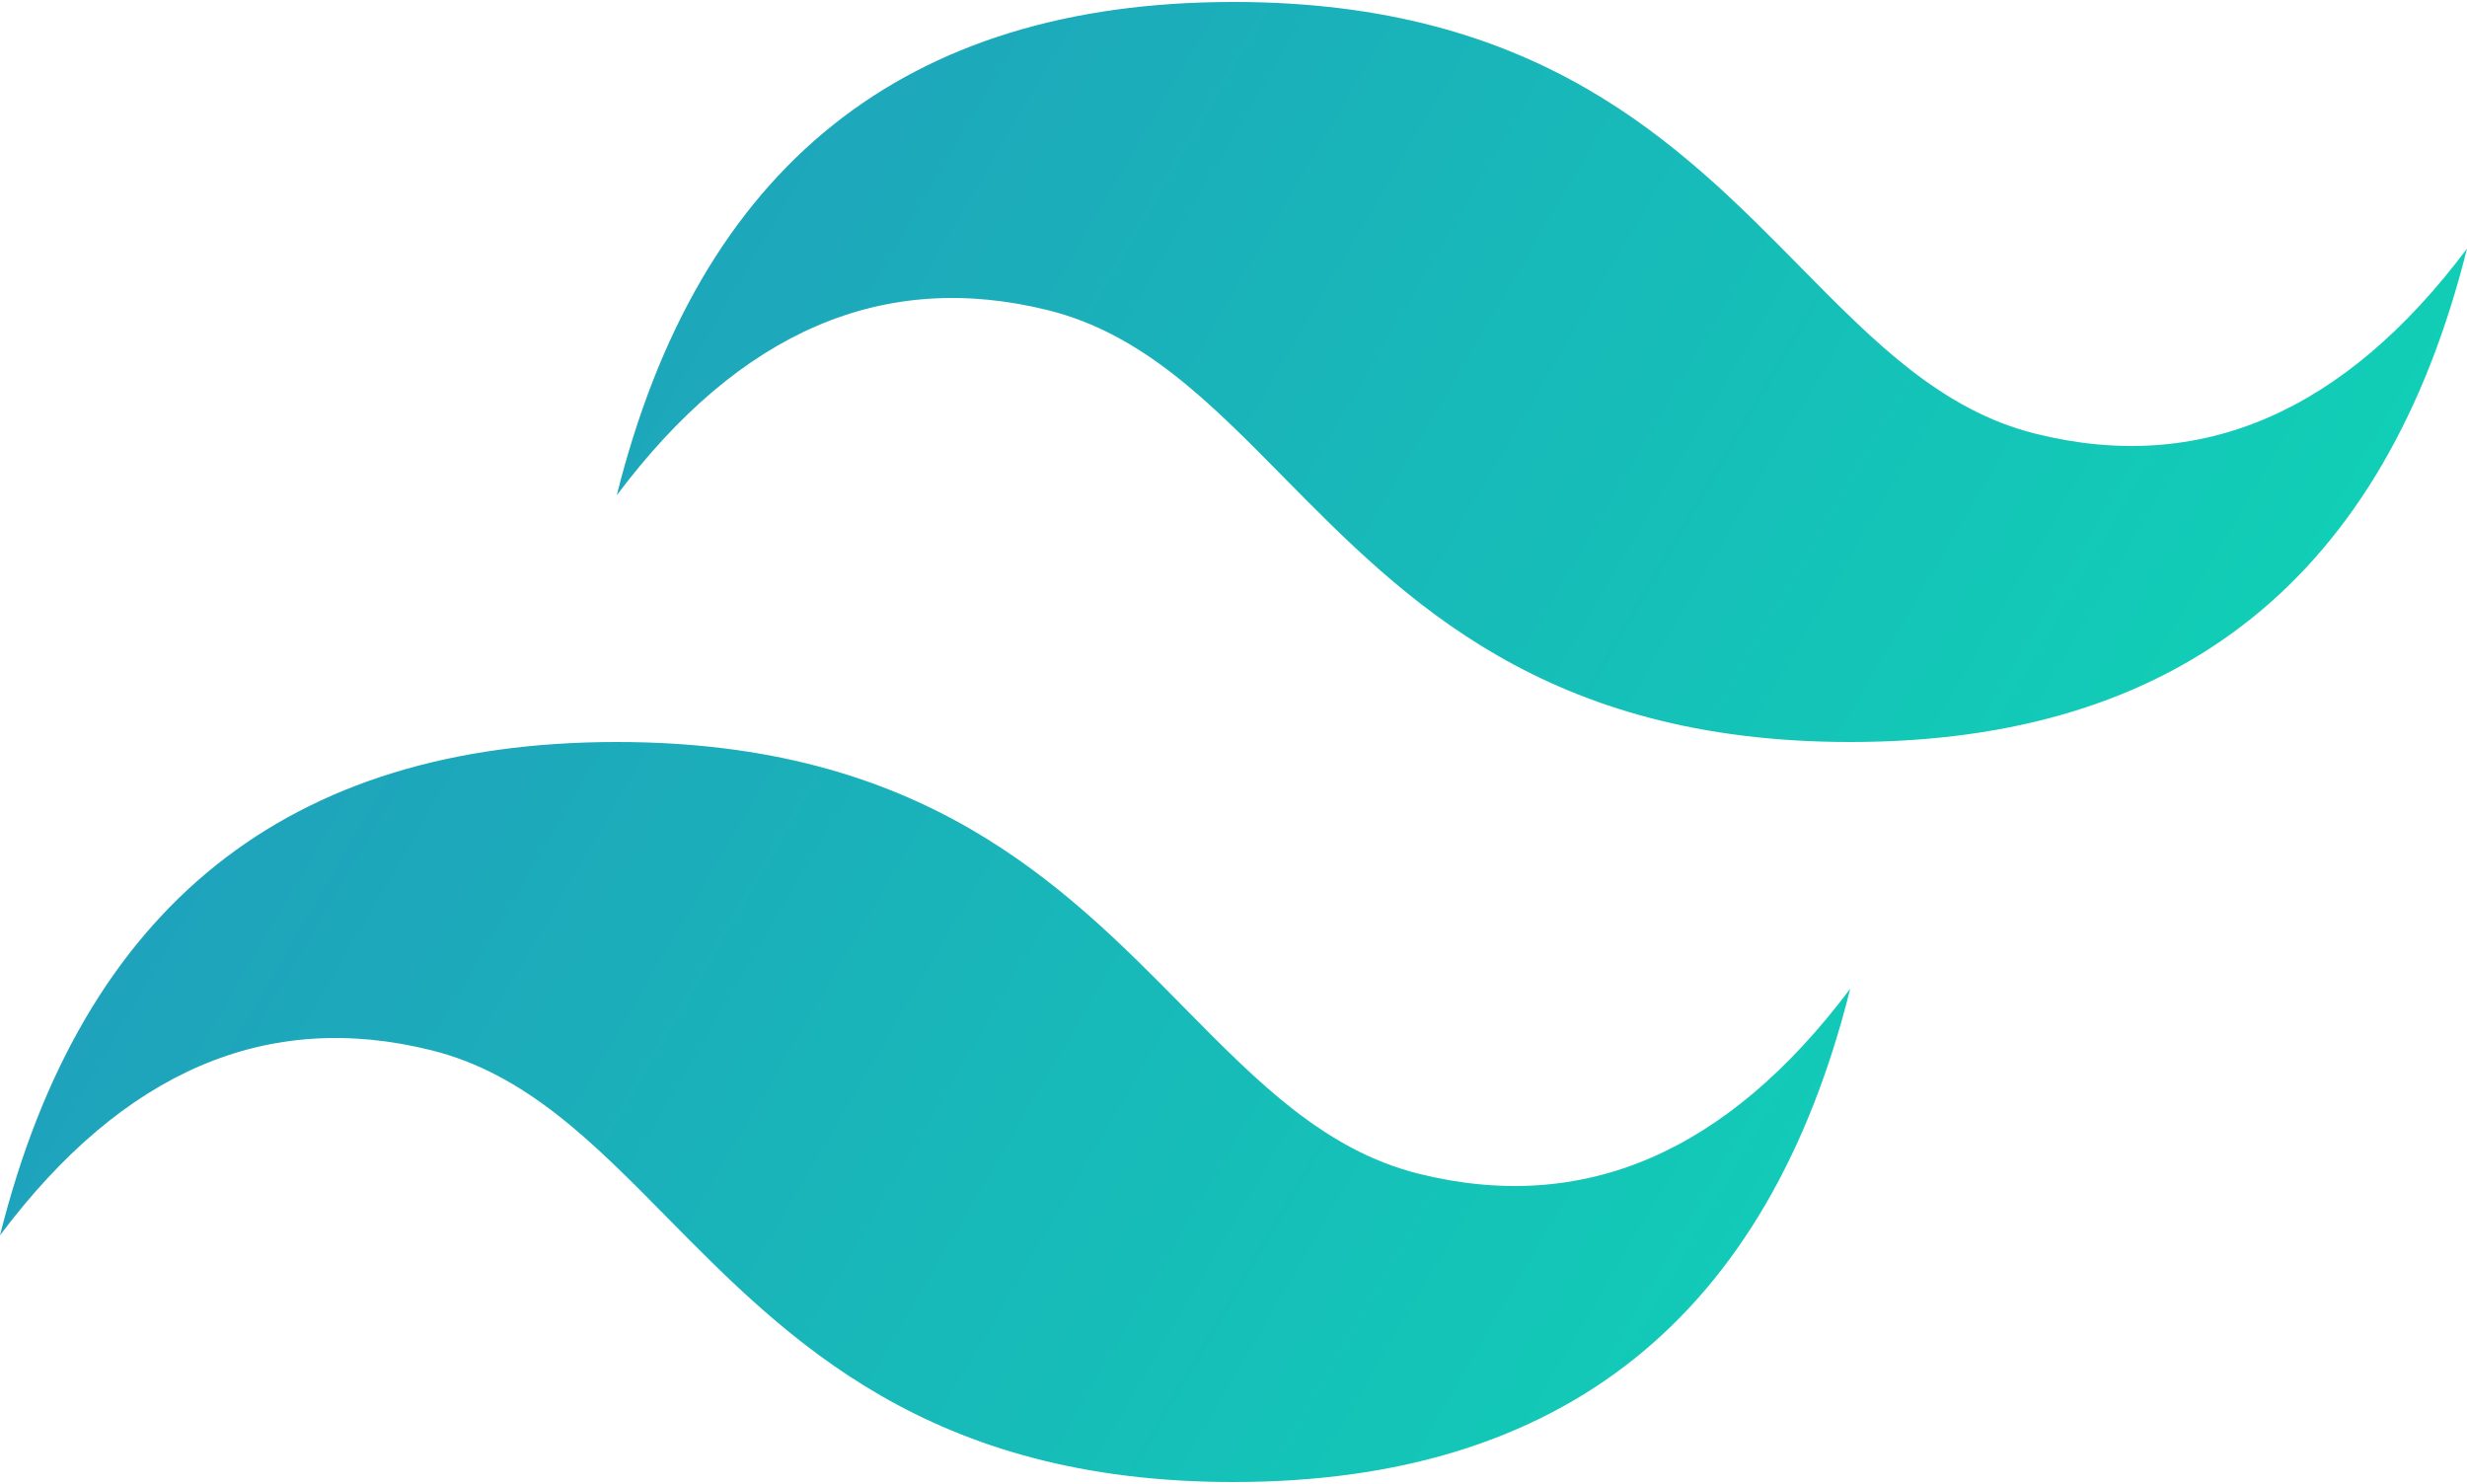
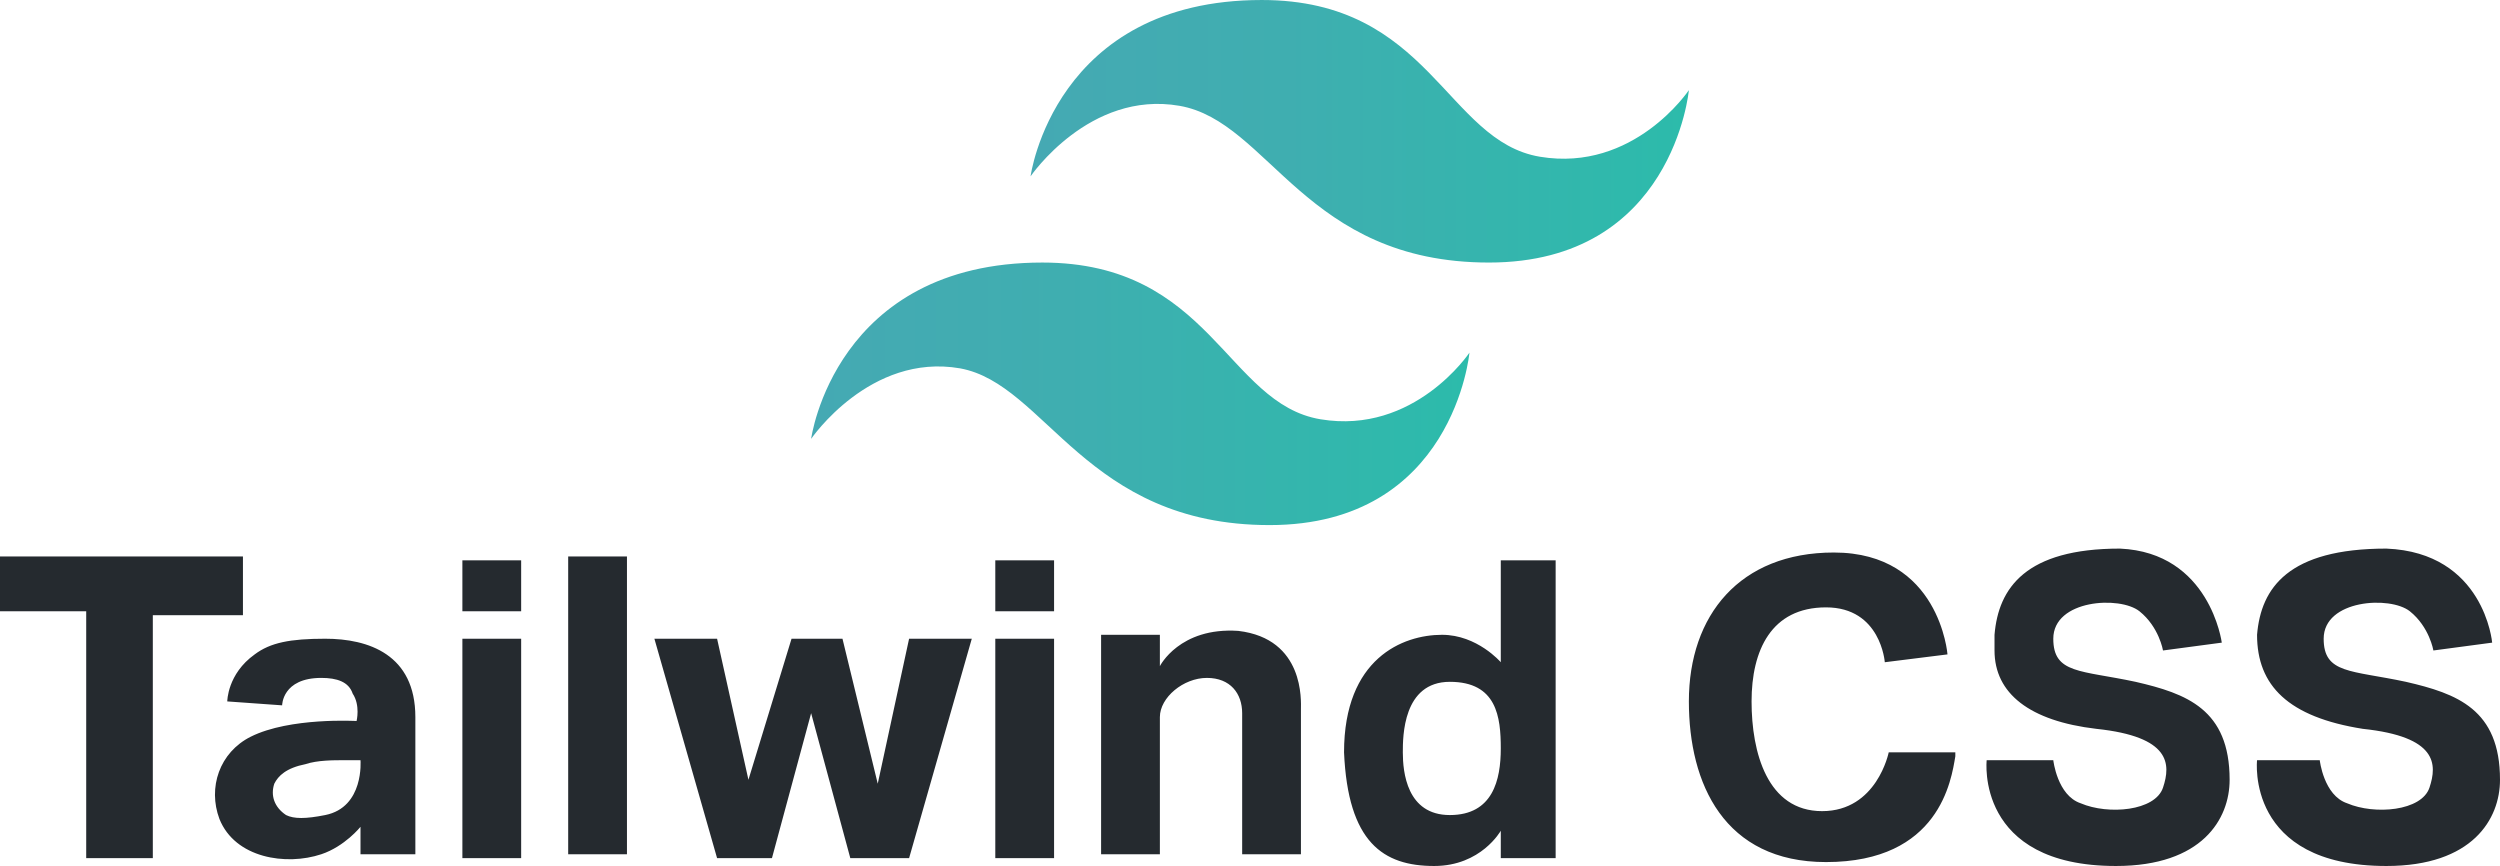
- <svg xmlns="http://www.w3.org/2000/svg" height="1504" preserveAspectRatio="xMidYMid" width="2500" viewBox="0 0 256 153.6">
-   <linearGradient id="a" x1="-2.778%" y1="32%" y2="67.556%">
-     <stop offset="0" stop-color="#2298bd" />
-     <stop offset="1" stop-color="#0ed7b5" />
+ <svg xmlns="http://www.w3.org/2000/svg" xmlns:xlink="http://www.w3.org/1999/xlink" height="866" viewBox="0 0 63.8 22.1" width="2500">
+   <linearGradient id="a">
+     <stop offset="0" stop-color="#45a9b3" />
+     <stop offset=".389" stop-color="#3faeb0" />
+     <stop offset="1" stop-color="#2cbbab" />
  </linearGradient>
-   <path d="M128 0C93.867 0 72.533 17.067 64 51.2 76.8 34.133 91.733 27.733 108.8 32c9.737 2.434 16.697 9.499 24.401 17.318C145.751 62.057 160.275 76.8 192 76.8c34.133 0 55.467-17.067 64-51.2-12.8 17.067-27.733 23.467-44.8 19.2-9.737-2.434-16.697-9.499-24.401-17.318C174.249 14.743 159.725 0 128 0zM64 76.8C29.867 76.8 8.533 93.867 0 128c12.8-17.067 27.733-23.467 44.8-19.2 9.737 2.434 16.697 9.499 24.401 17.318C81.751 138.857 96.275 153.6 128 153.6c34.133 0 55.467-17.067 64-51.2-12.8 17.067-27.733 23.467-44.8 19.2-9.737-2.434-16.697-9.499-24.401-17.318C110.249 91.543 95.725 76.8 64 76.8z" fill="url(#a)" />
+   <linearGradient id="b" gradientTransform="matrix(1 0 0 -1 0 22.075)" gradientUnits="userSpaceOnUse" x1="26.253" x2="43.091" xlink:href="#a" y1="18.725" y2="18.725" />
+   <linearGradient id="c" gradientTransform="matrix(1 0 0 -1 0 22.075)" gradientUnits="userSpaceOnUse" x1="20.622" x2="37.459" xlink:href="#a" y1="12.025" y2="12.025" />
+   <path d="m63.6 16.4-1.5.2s-.1-.6-.6-1-2.2-.3-2.2.7c0 .9.7.8 2.1 1.1 1.3.3 2.4.7 2.4 2.5 0 1-.7 2.2-2.9 2.2-3.6 0-3.3-2.7-3.3-2.7h1.6s.1.9.7 1.1c.7.3 1.9.2 2.1-.4s.2-1.3-1.7-1.5c-1.9-.3-2.7-1.1-2.7-2.4.1-1.2.8-2.2 3.3-2.2 2.5.1 2.7 2.4 2.7 2.4zm-6.9 0-1.5.2s-.1-.6-.6-1-2.2-.3-2.2.7c0 .9.7.8 2.1 1.1 1.3.3 2.4.7 2.4 2.5 0 1-.7 2.2-2.9 2.2-3.6 0-3.3-2.7-3.3-2.7h1.7s.1.9.7 1.1c.7.3 1.9.2 2.1-.4s.2-1.3-1.7-1.5c-1.7-.2-2.6-.9-2.6-2v-.4c.1-1.2.8-2.2 3.2-2.2 2.3.1 2.6 2.4 2.6 2.4zm-8.5 2.8h1.7v.1c-.1.6-.4 2.7-3.3 2.7-2.6 0-3.5-2-3.5-4.1 0-2.2 1.3-3.8 3.7-3.8 2.7 0 2.9 2.6 2.9 2.6l-1.6.2s-.1-1.4-1.5-1.4-1.9 1.1-1.9 2.4.4 2.8 1.8 2.8 1.7-1.5 1.7-1.5zm-8.5-4.9v7.6h-1.4v-.7s-.5.9-1.7.9c-1.3 0-2.2-.6-2.3-2.9 0-2.4 1.5-3 2.5-3 .9 0 1.5.7 1.5.7v-2.6zm-1.4 4.8c0-.8-.1-1.7-1.3-1.7s-1.2 1.4-1.2 1.8c0 .5.1 1.6 1.2 1.6s1.3-.9 1.3-1.7zm-5.1-1v3.7h-1.5v-3.6c0-.5-.3-.9-.9-.9s-1.2.5-1.2 1v3.5h-1.5v-5.6h1.5v.8s.5-1 2-.9c1.7.2 1.6 1.8 1.6 2zm-7.8-1.8h1.5v5.6h-1.5zm0-2h1.5v1.3h-1.5zm-.6 2-1.6 5.6h-1.5l-1-3.7-1 3.7h-1.4l-1.6-5.6h1.6l.8 3.6 1.1-3.6h1.3l.9 3.7.8-3.7zm-10.3-2.1h1.5v7.6h-1.5zm-2.7 2.1h1.5v5.6h-1.5zm0-2h1.5v1.3h-1.5zm-1.2 4v3.5h-1.4v-.7s-.4.5-1 .7c-.9.3-2.2.1-2.6-.9-.3-.8 0-1.7.8-2.1 1-.5 2.7-.4 2.7-.4s.1-.4-.1-.7c-.1-.3-.4-.4-.8-.4-1 0-1 .7-1 .7l-1.4-.1s0-.7.7-1.2c.4-.3.9-.4 1.8-.4 1.1 0 2.3.4 2.3 2zm-2.3 2.5c1-.2.9-1.4.9-1.4h-.4c-.3 0-.7 0-1 .1-.5.1-.7.3-.8.5-.1.3 0 .6.3.8.2.1.5.1 1 0zm-2.1-6.6v1.5h-2.3v6.2h-1.7v-6.3h-2.2v-1.4z" fill="#252a2f" />
+   <path d="m43.1 2.3s-1.4 2.1-3.8 1.7-2.8-4-7.1-4c-5.3 0-5.9 4.5-5.9 4.5s1.5-2.2 3.8-1.8 3.2 4 7.9 4 5.1-4.4 5.1-4.4z" fill="url(#b)" />
+   <path d="m37.5 9s-1.4 2.1-3.8 1.7-2.8-4-7.1-4c-5.3 0-5.9 4.5-5.9 4.5s1.5-2.2 3.8-1.8c2.2.4 3.2 4 7.9 4s5.1-4.4 5.1-4.4z" fill="url(#c)" />
</svg>
